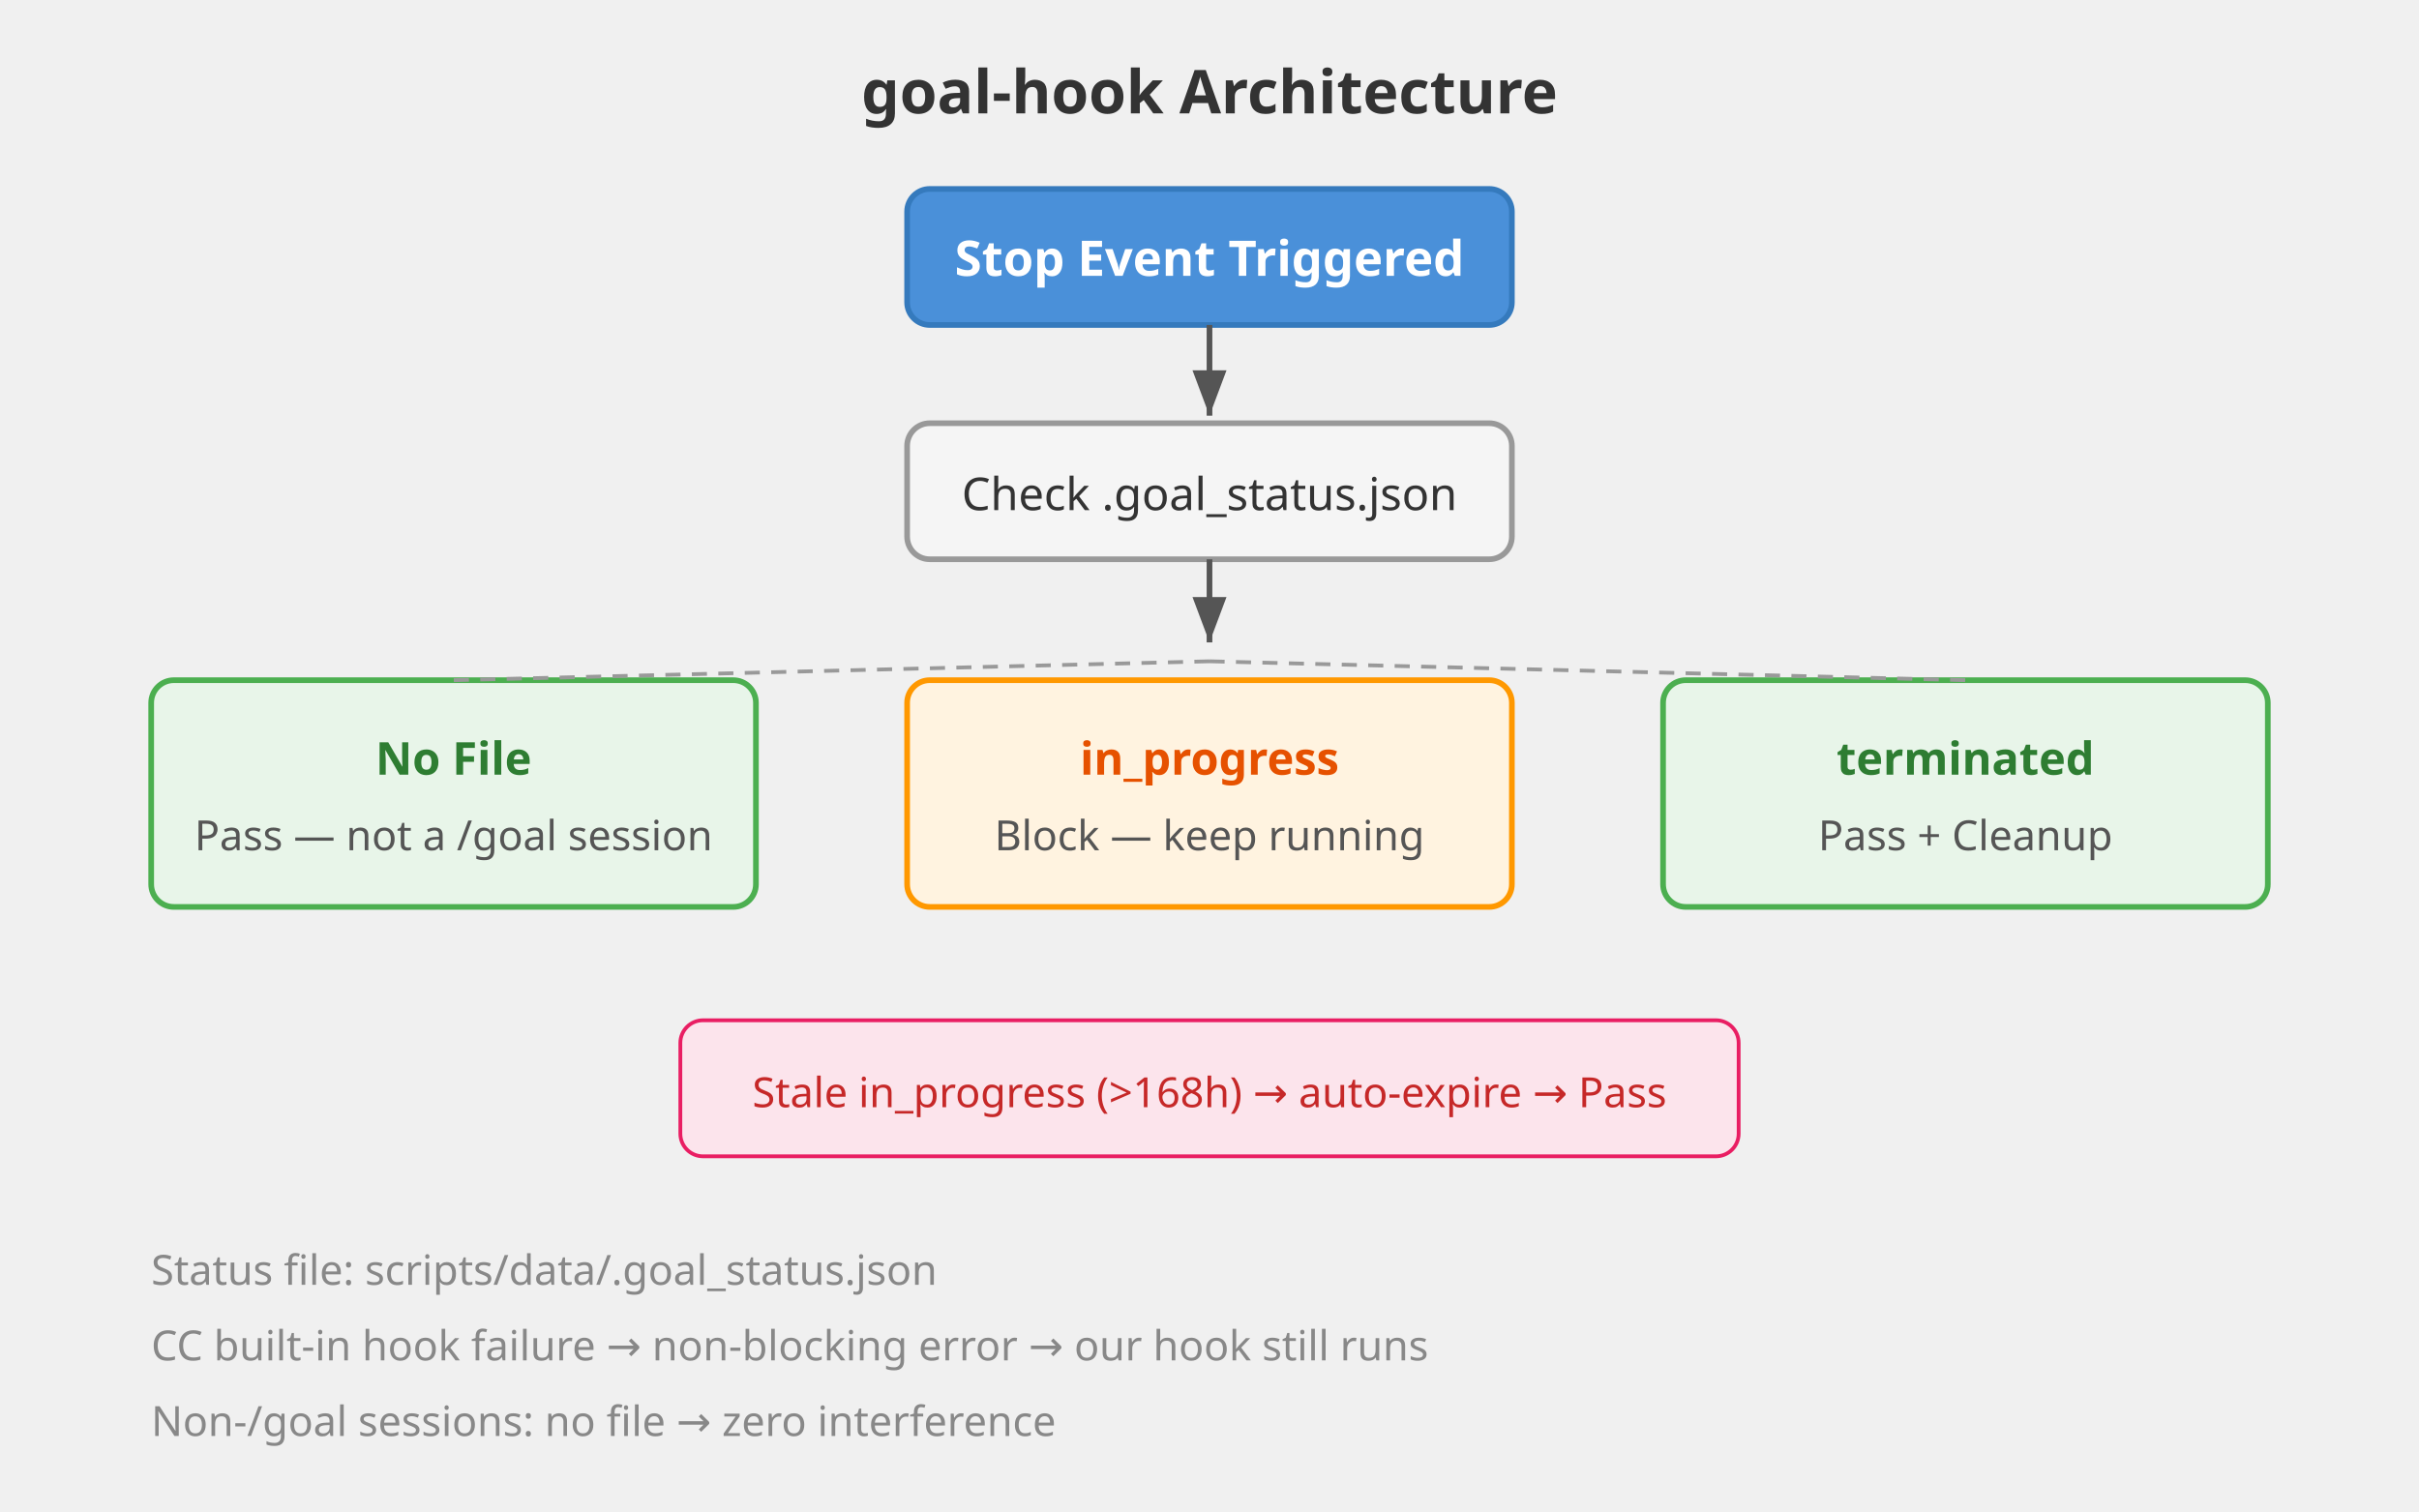
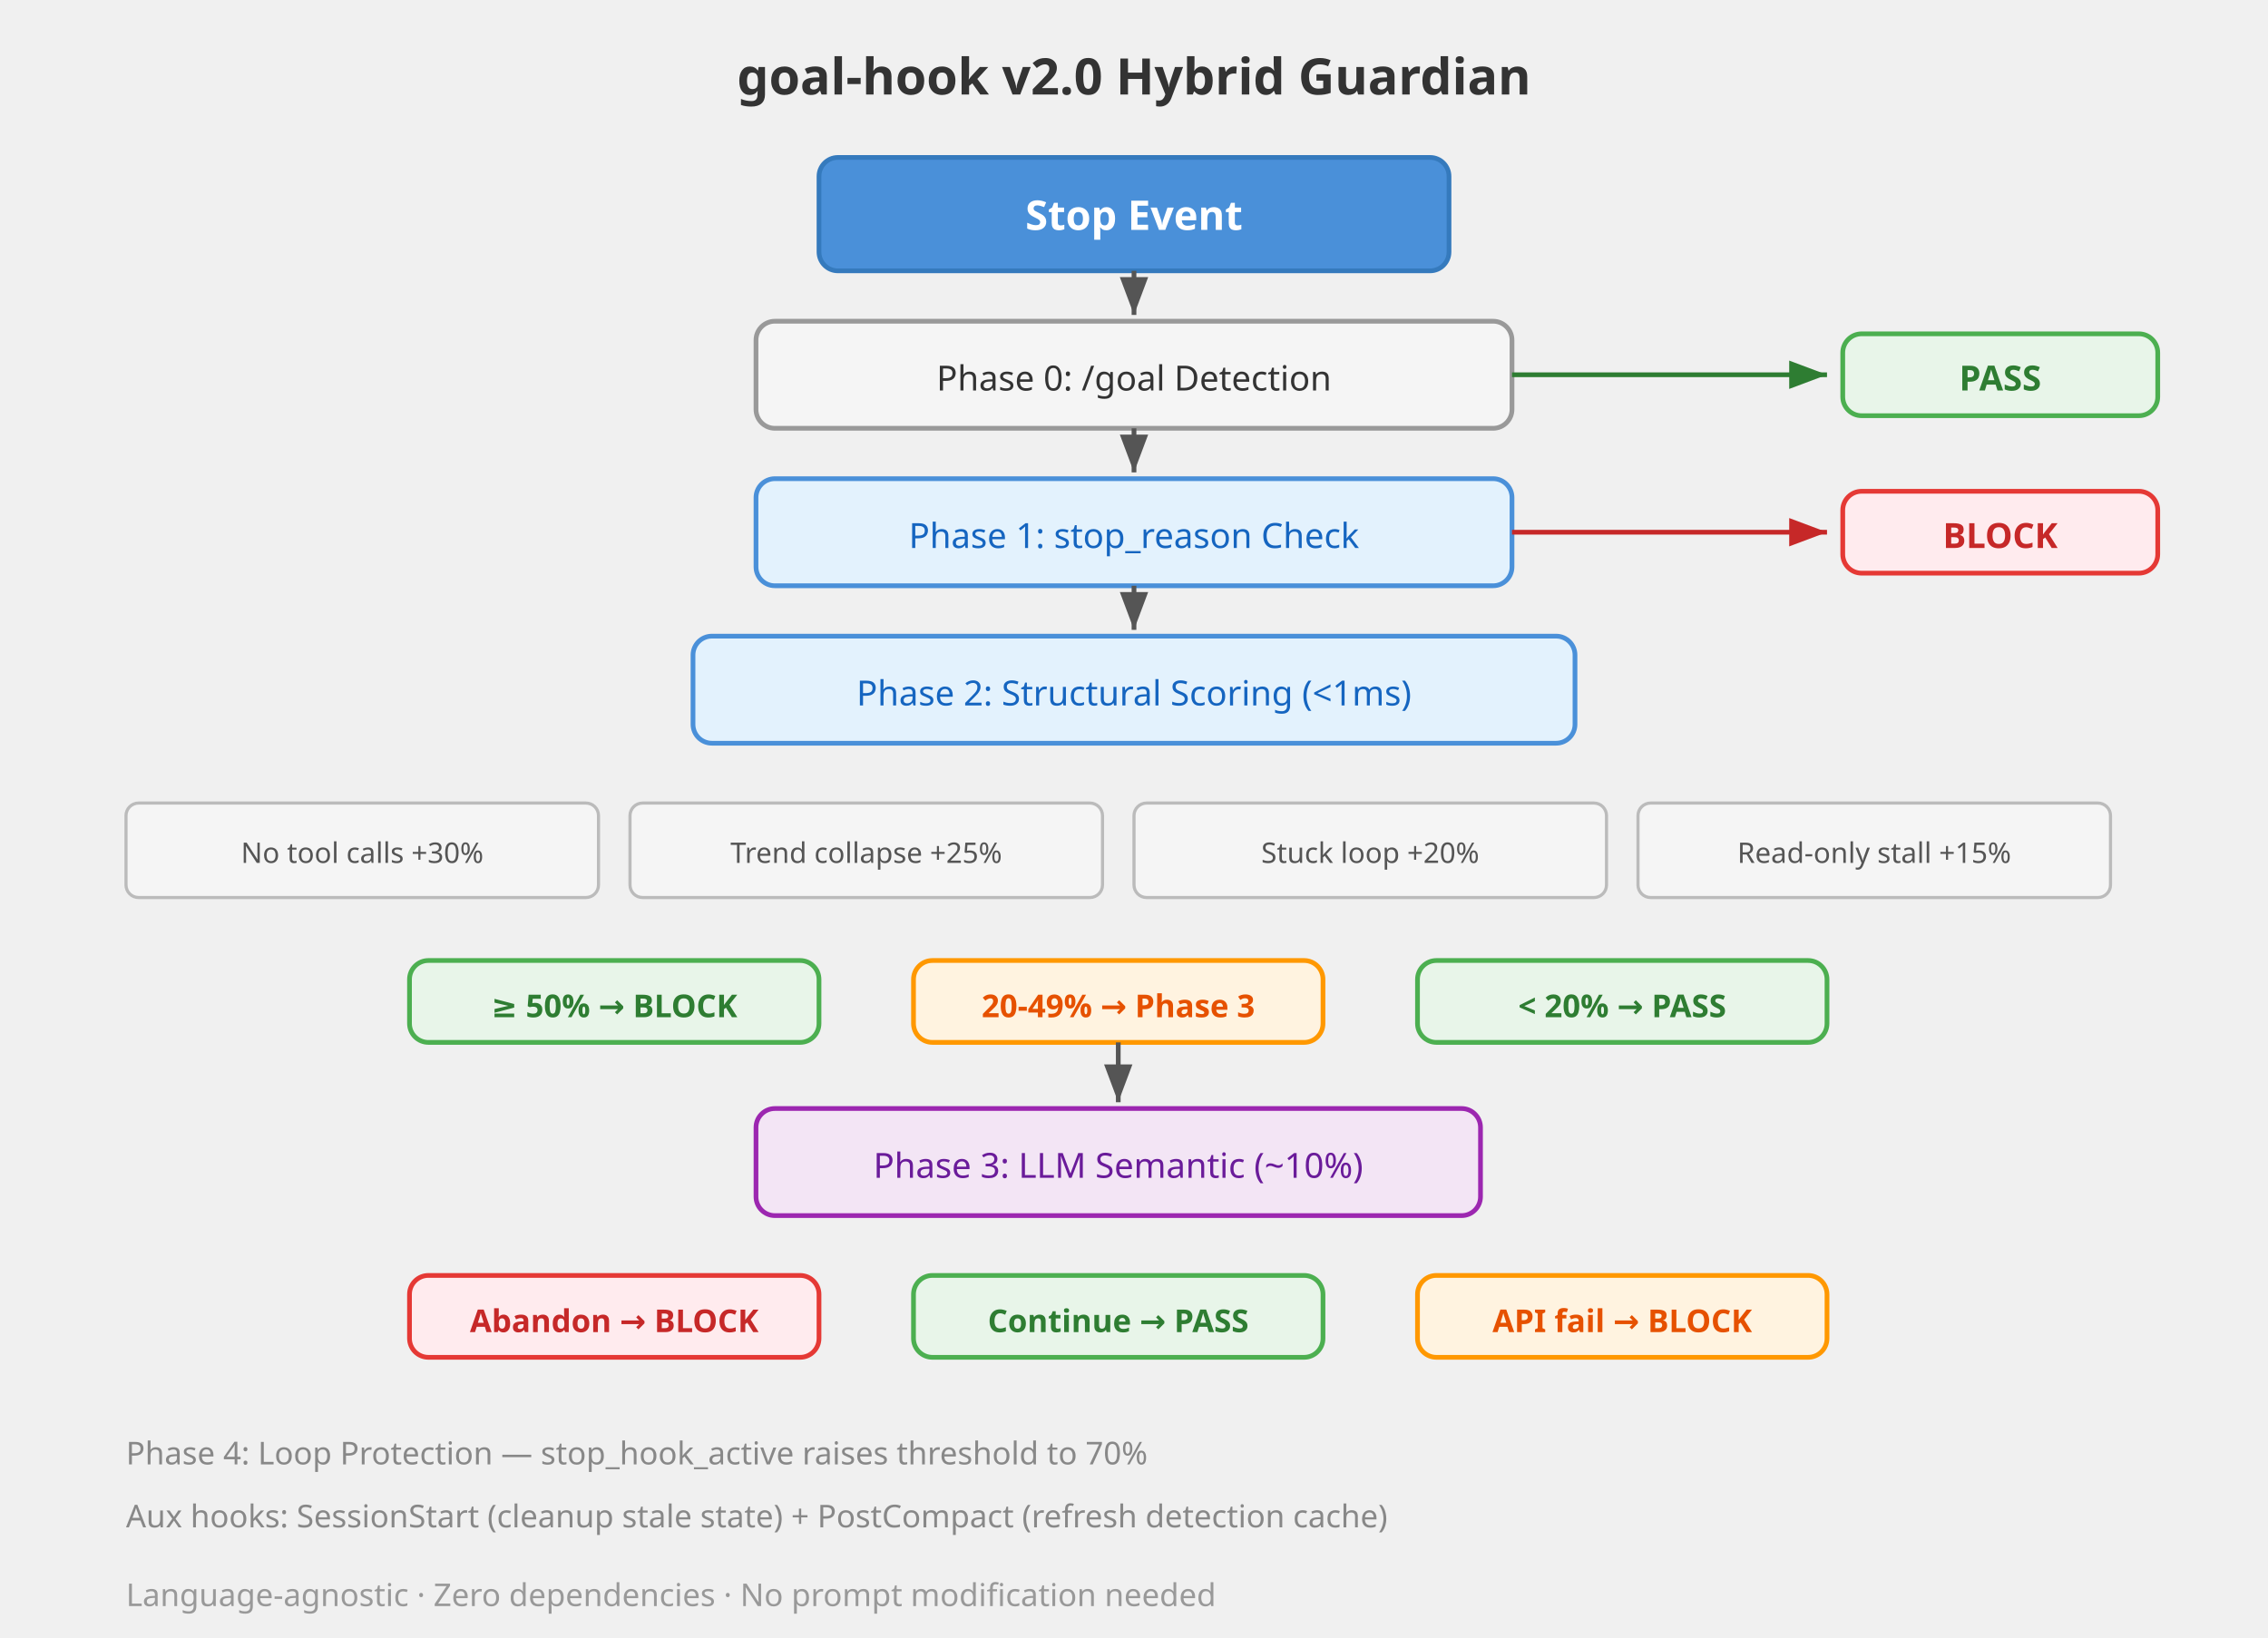
- <svg xmlns="http://www.w3.org/2000/svg" viewBox="0 0 640 400" font-family="system-ui, sans-serif">
+ <svg xmlns="http://www.w3.org/2000/svg" viewBox="0 0 720 520" font-family="system-ui, sans-serif">
  <defs>
    <marker id="arrow" markerWidth="8" markerHeight="6" refX="8" refY="3" orient="auto">
      <path d="M0,0 L8,3 L0,6 Z" fill="#555" />
    </marker>
+     <marker id="arrowGreen" markerWidth="8" markerHeight="6" refX="8" refY="3" orient="auto">
+       <path d="M0,0 L8,3 L0,6 Z" fill="#2e7d32" />
+     </marker>
+     <marker id="arrowRed" markerWidth="8" markerHeight="6" refX="8" refY="3" orient="auto">
+       <path d="M0,0 L8,3 L0,6 Z" fill="#c62828" />
+     </marker>
  </defs>
-   <text x="320" y="30" text-anchor="middle" font-size="16" font-weight="bold" fill="#333">goal-hook Architecture</text>
-   <rect x="240" y="50" width="160" height="36" rx="6" fill="#4a90d9" stroke="#357abd" stroke-width="1.5" />
-   <text x="320" y="73" text-anchor="middle" font-size="13" fill="#fff" font-weight="bold">Stop Event Triggered</text>
-   <line x1="320" y1="86" x2="320" y2="110" stroke="#555" stroke-width="1.5" marker-end="url(#arrow)" />
-   <rect x="240" y="112" width="160" height="36" rx="6" fill="#f5f5f5" stroke="#999" stroke-width="1.5" />
-   <text x="320" y="135" text-anchor="middle" font-size="12" fill="#333">Check .goal_status.json</text>
-   <line x1="320" y1="148" x2="320" y2="170" stroke="#555" stroke-width="1.5" marker-end="url(#arrow)" />
-   <rect x="40" y="180" width="160" height="60" rx="6" fill="#e8f5e9" stroke="#4caf50" stroke-width="1.5" />
-   <text x="120" y="205" text-anchor="middle" font-size="12" font-weight="bold" fill="#2e7d32">No File</text>
-   <text x="120" y="225" text-anchor="middle" font-size="11" fill="#555">Pass — not a /goal session</text>
-   <rect x="240" y="180" width="160" height="60" rx="6" fill="#fff3e0" stroke="#ff9800" stroke-width="1.5" />
-   <text x="320" y="205" text-anchor="middle" font-size="12" font-weight="bold" fill="#e65100">in_progress</text>
-   <text x="320" y="225" text-anchor="middle" font-size="11" fill="#555">Block — keep running</text>
-   <rect x="440" y="180" width="160" height="60" rx="6" fill="#e8f5e9" stroke="#4caf50" stroke-width="1.5" />
-   <text x="520" y="205" text-anchor="middle" font-size="12" font-weight="bold" fill="#2e7d32">terminated</text>
-   <text x="520" y="225" text-anchor="middle" font-size="11" fill="#555">Pass + Cleanup</text>
-   <line x1="320" y1="175" x2="120" y2="180" stroke="#999" stroke-width="1" stroke-dasharray="4,3" />
-   <line x1="320" y1="175" x2="520" y2="180" stroke="#999" stroke-width="1" stroke-dasharray="4,3" />
-   <rect x="180" y="270" width="280" height="36" rx="6" fill="#fce4ec" stroke="#e91e63" stroke-width="1" />
-   <text x="320" y="293" text-anchor="middle" font-size="11" fill="#c62828">Stale in_progress (&gt;168h) → auto-expire → Pass</text>
-   <text x="40" y="340" font-size="11" fill="#888">Status file: scripts/data/.goal_status.json</text>
-   <text x="40" y="360" font-size="11" fill="#888">CC built-in hook failure → non-blocking error → our hook still runs</text>
-   <text x="40" y="380" font-size="11" fill="#888">Non-/goal sessions: no file → zero interference</text>
+   <text x="360" y="30" text-anchor="middle" font-size="16" font-weight="bold" fill="#333">goal-hook v2.0 Hybrid Guardian</text>
+   <rect x="260" y="50" width="200" height="36" rx="6" fill="#4a90d9" stroke="#357abd" stroke-width="1.5" />
+   <text x="360" y="73" text-anchor="middle" font-size="13" fill="#fff" font-weight="bold">Stop Event</text>
+   <line x1="360" y1="86" x2="360" y2="100" stroke="#555" stroke-width="1.5" marker-end="url(#arrow)" />
+   <rect x="240" y="102" width="240" height="34" rx="6" fill="#f5f5f5" stroke="#999" stroke-width="1.5" />
+   <text x="360" y="124" text-anchor="middle" font-size="11" fill="#333">Phase 0: /goal Detection</text>
+   <line x1="480" y1="119" x2="580" y2="119" stroke="#2e7d32" stroke-width="1.5" marker-end="url(#arrowGreen)" />
+   <rect x="585" y="106" width="100" height="26" rx="6" fill="#e8f5e9" stroke="#4caf50" stroke-width="1.5" />
+   <text x="635" y="124" text-anchor="middle" font-size="11" fill="#2e7d32" font-weight="bold">PASS</text>
+   <line x1="360" y1="136" x2="360" y2="150" stroke="#555" stroke-width="1.5" marker-end="url(#arrow)" />
+   <rect x="240" y="152" width="240" height="34" rx="6" fill="#e3f2fd" stroke="#4a90d9" stroke-width="1.5" />
+   <text x="360" y="174" text-anchor="middle" font-size="11" fill="#1565c0">Phase 1: stop_reason Check</text>
+   <line x1="480" y1="169" x2="580" y2="169" stroke="#c62828" stroke-width="1.5" marker-end="url(#arrowRed)" />
+   <rect x="585" y="156" width="100" height="26" rx="6" fill="#ffebee" stroke="#e53935" stroke-width="1.5" />
+   <text x="635" y="174" text-anchor="middle" font-size="11" fill="#c62828" font-weight="bold">BLOCK</text>
+   <line x1="360" y1="186" x2="360" y2="200" stroke="#555" stroke-width="1.5" marker-end="url(#arrow)" />
+   <rect x="220" y="202" width="280" height="34" rx="6" fill="#e3f2fd" stroke="#4a90d9" stroke-width="1.5" />
+   <text x="360" y="224" text-anchor="middle" font-size="11" fill="#1565c0">Phase 2: Structural Scoring (&lt;1ms)</text>
+   <rect x="40" y="255" width="150" height="30" rx="4" fill="#f5f5f5" stroke="#bbb" stroke-width="1" />
+   <text x="115" y="274" text-anchor="middle" font-size="9" fill="#555">No tool calls +30%</text>
+   <rect x="200" y="255" width="150" height="30" rx="4" fill="#f5f5f5" stroke="#bbb" stroke-width="1" />
+   <text x="275" y="274" text-anchor="middle" font-size="9" fill="#555">Trend collapse +25%</text>
+   <rect x="360" y="255" width="150" height="30" rx="4" fill="#f5f5f5" stroke="#bbb" stroke-width="1" />
+   <text x="435" y="274" text-anchor="middle" font-size="9" fill="#555">Stuck loop +20%</text>
+   <rect x="520" y="255" width="150" height="30" rx="4" fill="#f5f5f5" stroke="#bbb" stroke-width="1" />
+   <text x="595" y="274" text-anchor="middle" font-size="9" fill="#555">Read-only stall +15%</text>
+   <rect x="130" y="305" width="130" height="26" rx="6" fill="#e8f5e9" stroke="#4caf50" stroke-width="1.5" />
+   <text x="195" y="323" text-anchor="middle" font-size="10" fill="#2e7d32" font-weight="bold">≥ 50% → BLOCK</text>
+   <rect x="290" y="305" width="130" height="26" rx="6" fill="#fff3e0" stroke="#ff9800" stroke-width="1.5" />
+   <text x="355" y="323" text-anchor="middle" font-size="10" fill="#e65100" font-weight="bold">20-49% → Phase 3</text>
+   <rect x="450" y="305" width="130" height="26" rx="6" fill="#e8f5e9" stroke="#4caf50" stroke-width="1.5" />
+   <text x="515" y="323" text-anchor="middle" font-size="10" fill="#2e7d32" font-weight="bold">&lt; 20% → PASS</text>
+   <line x1="355" y1="331" x2="355" y2="350" stroke="#555" stroke-width="1.5" marker-end="url(#arrow)" />
+   <rect x="240" y="352" width="230" height="34" rx="6" fill="#f3e5f5" stroke="#9c27b0" stroke-width="1.5" />
+   <text x="355" y="374" text-anchor="middle" font-size="11" fill="#6a1b9a">Phase 3: LLM Semantic (~10%)</text>
+   <rect x="130" y="405" width="130" height="26" rx="6" fill="#ffebee" stroke="#e53935" stroke-width="1.5" />
+   <text x="195" y="423" text-anchor="middle" font-size="10" fill="#c62828" font-weight="bold">Abandon → BLOCK</text>
+   <rect x="290" y="405" width="130" height="26" rx="6" fill="#e8f5e9" stroke="#4caf50" stroke-width="1.5" />
+   <text x="355" y="423" text-anchor="middle" font-size="10" fill="#2e7d32" font-weight="bold">Continue → PASS</text>
+   <rect x="450" y="405" width="130" height="26" rx="6" fill="#fff3e0" stroke="#ff9800" stroke-width="1.5" />
+   <text x="515" y="423" text-anchor="middle" font-size="10" fill="#e65100" font-weight="bold">API fail → BLOCK</text>
+   <text x="40" y="465" font-size="10" fill="#888">Phase 4: Loop Protection — stop_hook_active raises threshold to 70%</text>
+   <text x="40" y="485" font-size="10" fill="#888">Aux hooks: SessionStart (cleanup stale state) + PostCompact (refresh detection cache)</text>
+   <text x="40" y="510" font-size="10" fill="#999">Language-agnostic · Zero dependencies · No prompt modification needed</text>
</svg>
